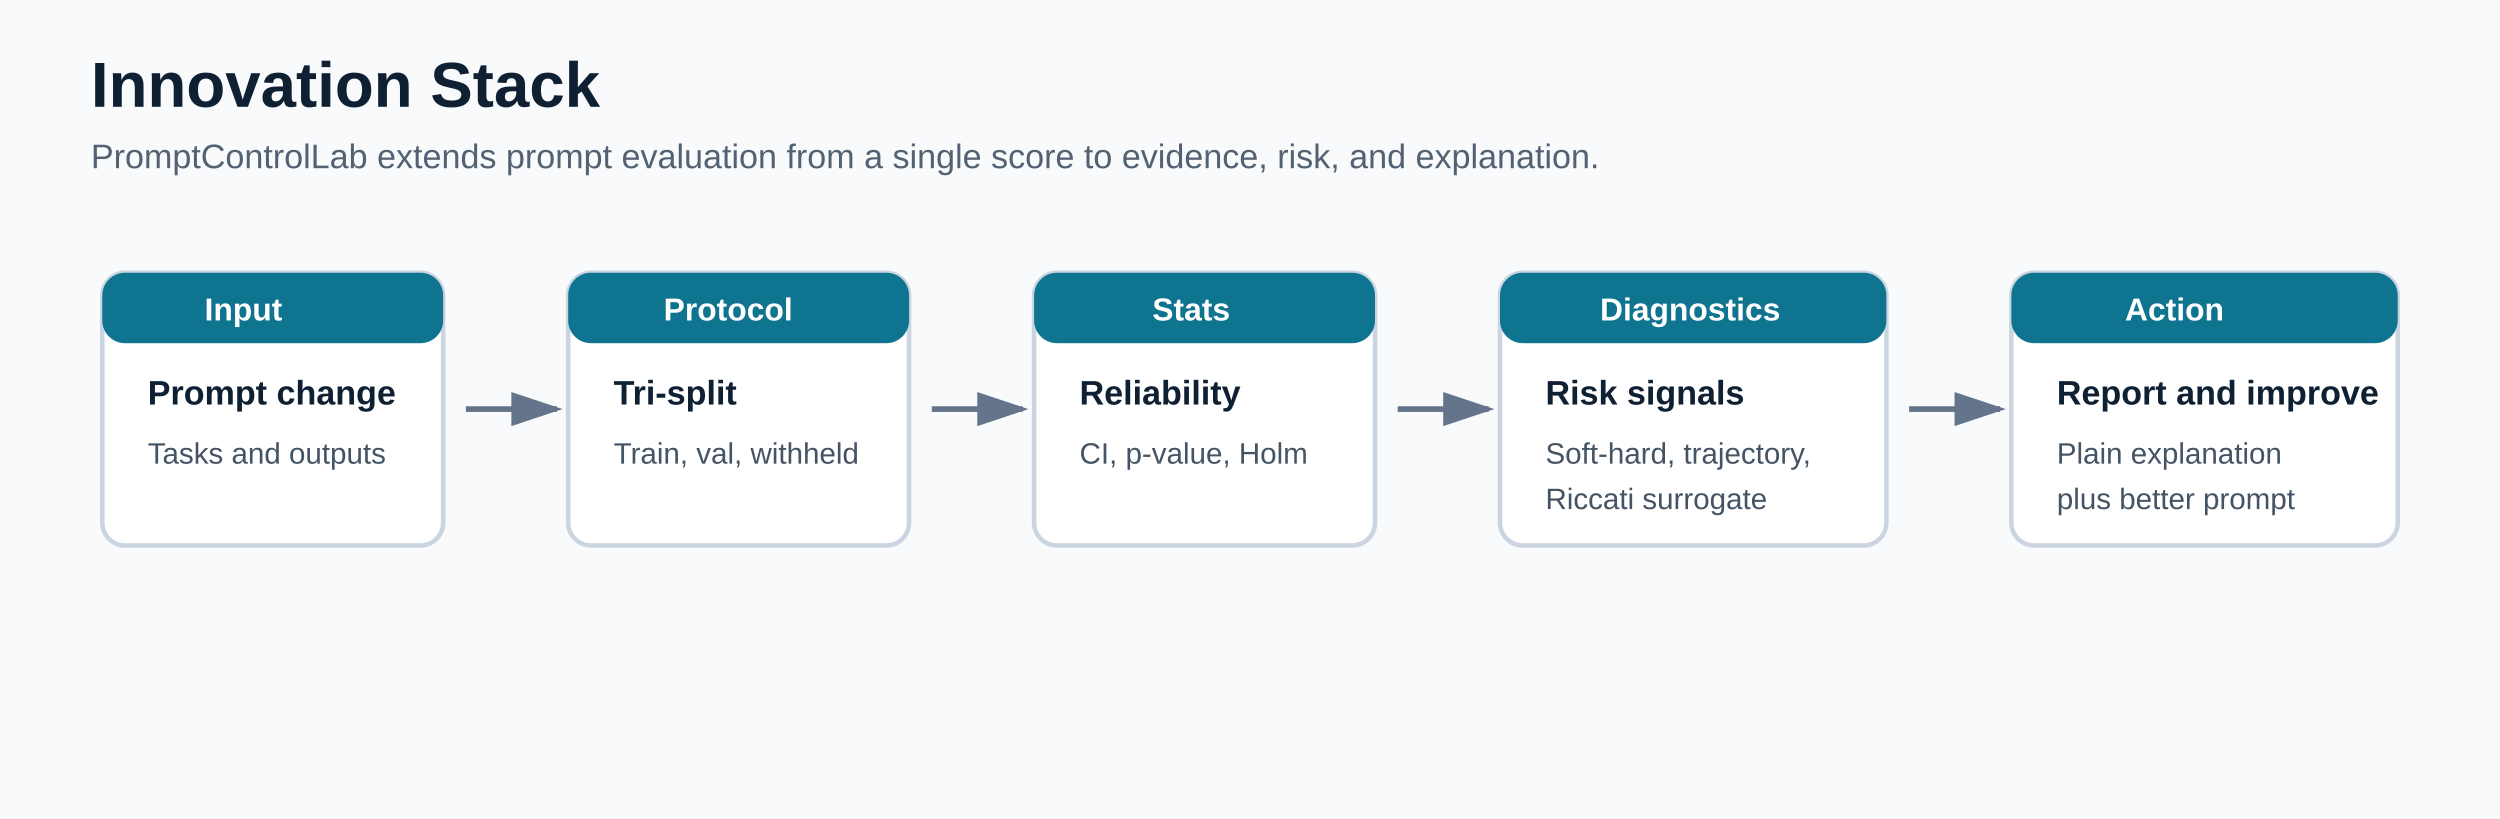
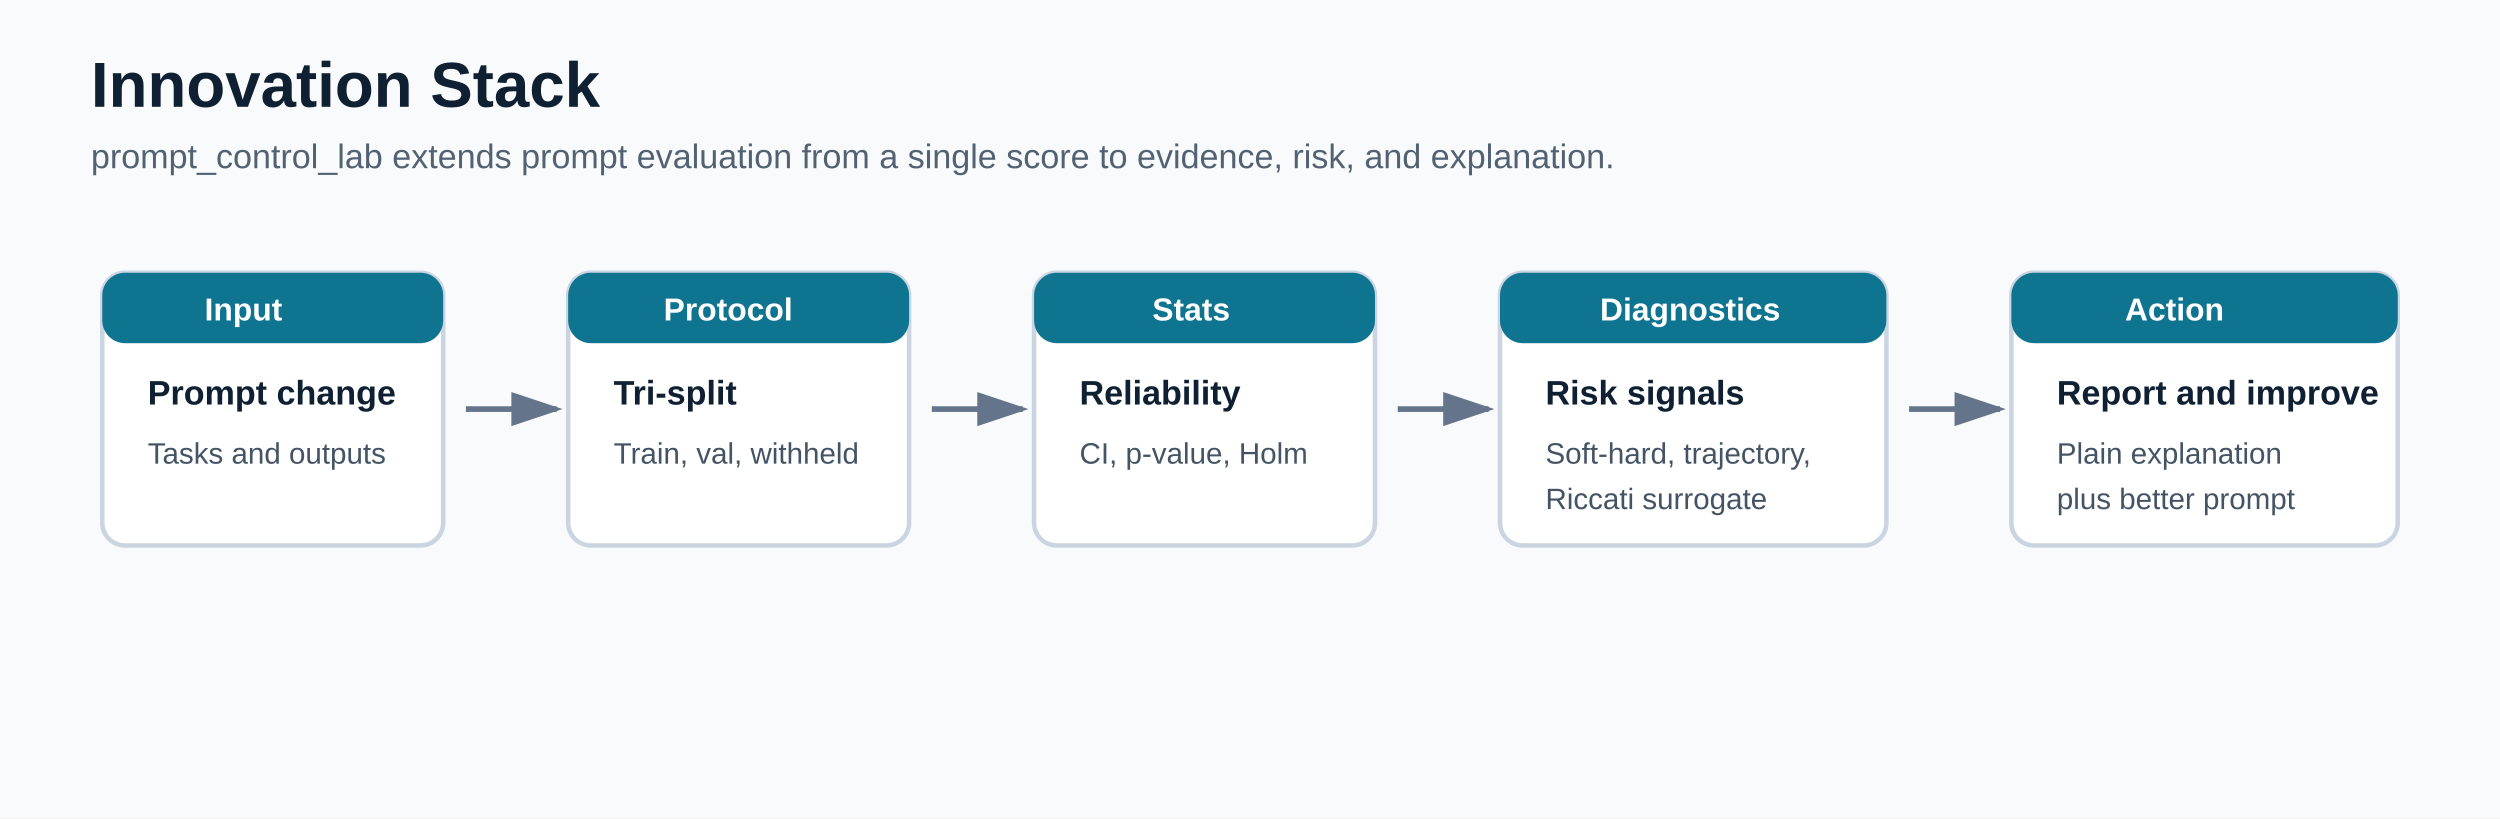
<svg xmlns="http://www.w3.org/2000/svg" width="1100" height="360" viewBox="0 0 1100 360" role="img" aria-labelledby="title desc">
  <defs>
    <style>
      .bg{fill:#f8fafc}.title{font:700 28px Arial,sans-serif;fill:#102033}.sub{font:400 15px Arial,sans-serif;fill:#536273}
      .box{fill:#ffffff;stroke:#cbd5e1;stroke-width:2}.top{fill:#0e7490}.h{font:700 15px Arial,sans-serif;fill:#102033}.t{font:400 13px Arial,sans-serif;fill:#445464}
      .topText{font:700 14px Arial,sans-serif;fill:#ffffff}.arrow{stroke:#64748b;stroke-width:2.5;fill:none;marker-end:url(#arrow)}
    </style>
    <marker id="arrow" markerWidth="10" markerHeight="10" refX="8" refY="3" orient="auto">
      <path d="M0,0 L0,6 L9,3 z" fill="#64748b" />
    </marker>
  </defs>
  <rect class="bg" width="1100" height="360" />
  <text x="40" y="47" class="title">Innovation Stack</text>
-   <text x="40" y="74" class="sub">PromptControlLab extends prompt evaluation from a single score to evidence, risk, and explanation.</text>
+   <text x="40" y="74" class="sub">prompt_control_lab extends prompt evaluation from a single score to evidence, risk, and explanation.</text>
  <g transform="translate(45,120)">
    <rect width="150" height="120" rx="10" class="box" />
    <rect width="150" height="31" rx="10" class="top" />
    <text x="45" y="21" class="topText">Input</text>
    <text x="20" y="58" class="h">Prompt change</text>
    <text x="20" y="84" class="t">Tasks and outputs</text>
  </g>
  <path d="M205 180 H245" class="arrow" />
  <g transform="translate(250,120)">
    <rect width="150" height="120" rx="10" class="box" />
    <rect width="150" height="31" rx="10" class="top" />
    <text x="42" y="21" class="topText">Protocol</text>
    <text x="20" y="58" class="h">Tri-split</text>
    <text x="20" y="84" class="t">Train, val, withheld</text>
  </g>
  <path d="M410 180 H450" class="arrow" />
  <g transform="translate(455,120)">
    <rect width="150" height="120" rx="10" class="box" />
    <rect width="150" height="31" rx="10" class="top" />
    <text x="52" y="21" class="topText">Stats</text>
    <text x="20" y="58" class="h">Reliability</text>
    <text x="20" y="84" class="t">CI, p-value, Holm</text>
  </g>
  <path d="M615 180 H655" class="arrow" />
  <g transform="translate(660,120)">
    <rect width="170" height="120" rx="10" class="box" />
    <rect width="170" height="31" rx="10" class="top" />
    <text x="44" y="21" class="topText">Diagnostics</text>
    <text x="20" y="58" class="h">Risk signals</text>
    <text x="20" y="84" class="t">Soft-hard, trajectory,</text>
    <text x="20" y="104" class="t">Riccati surrogate</text>
  </g>
  <path d="M840 180 H880" class="arrow" />
  <g transform="translate(885,120)">
    <rect width="170" height="120" rx="10" class="box" />
    <rect width="170" height="31" rx="10" class="top" />
    <text x="50" y="21" class="topText">Action</text>
    <text x="20" y="58" class="h">Report and improve</text>
    <text x="20" y="84" class="t">Plain explanation</text>
    <text x="20" y="104" class="t">plus better prompt</text>
  </g>
</svg>
